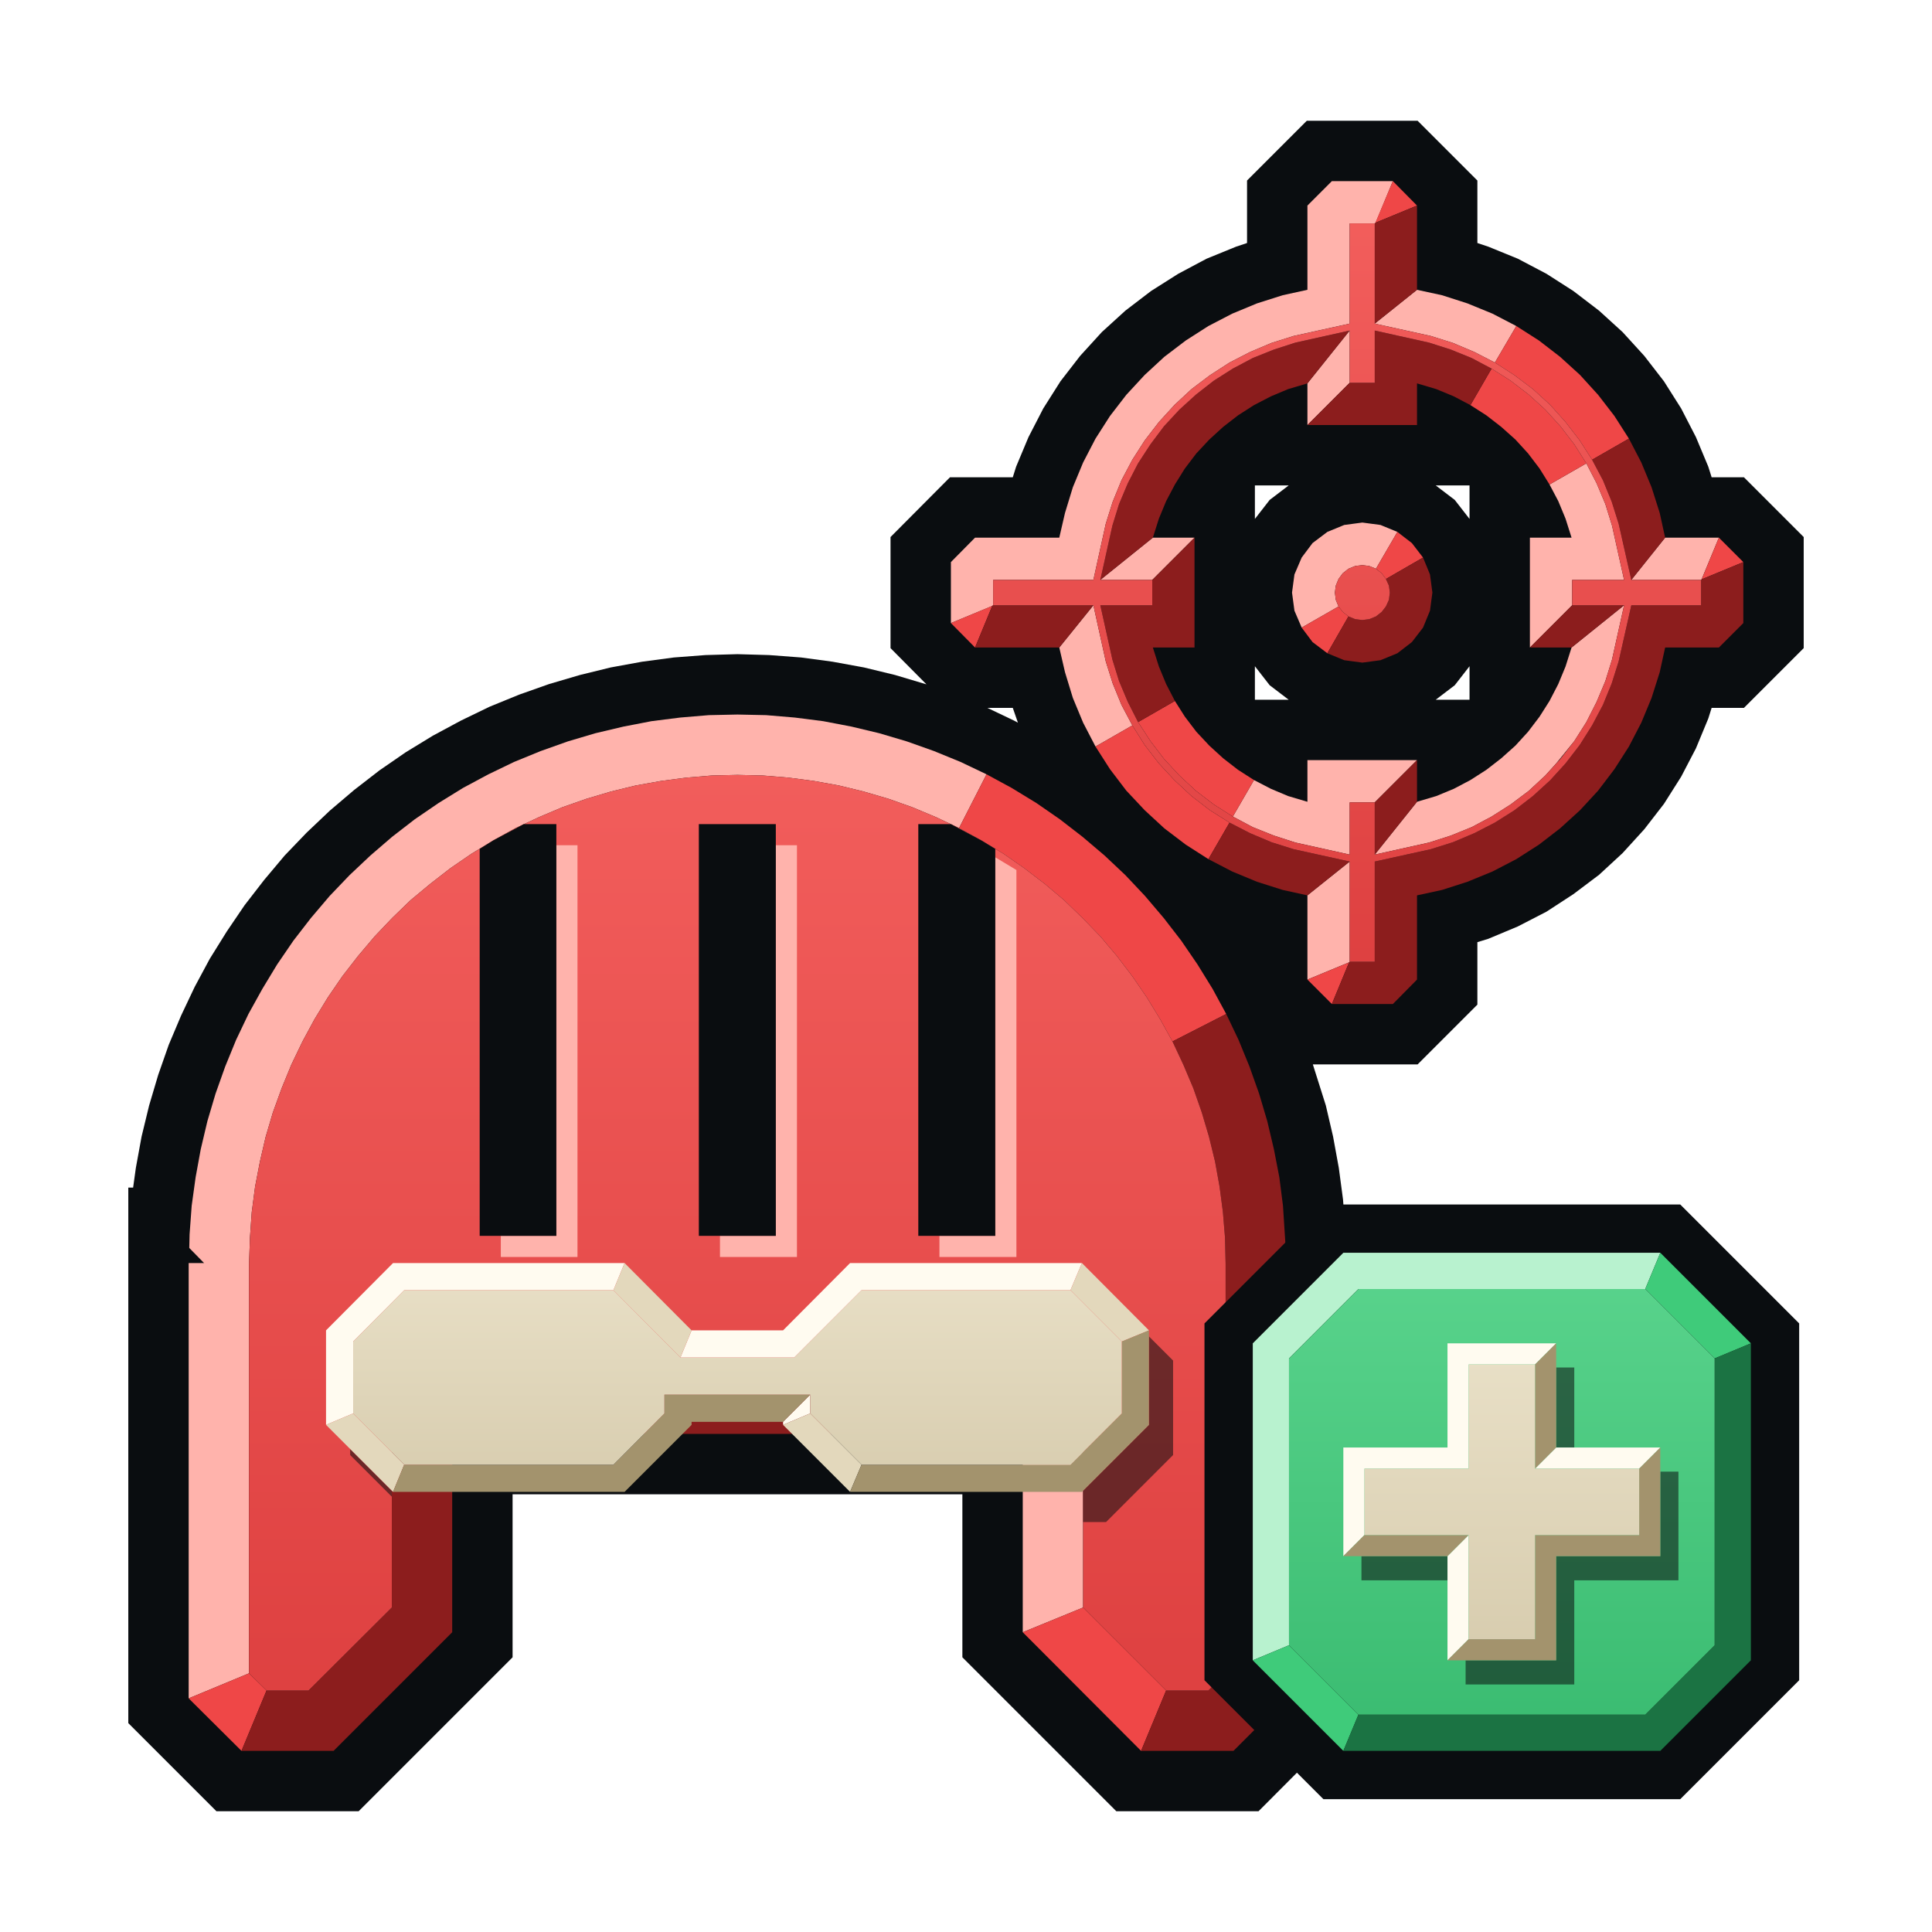
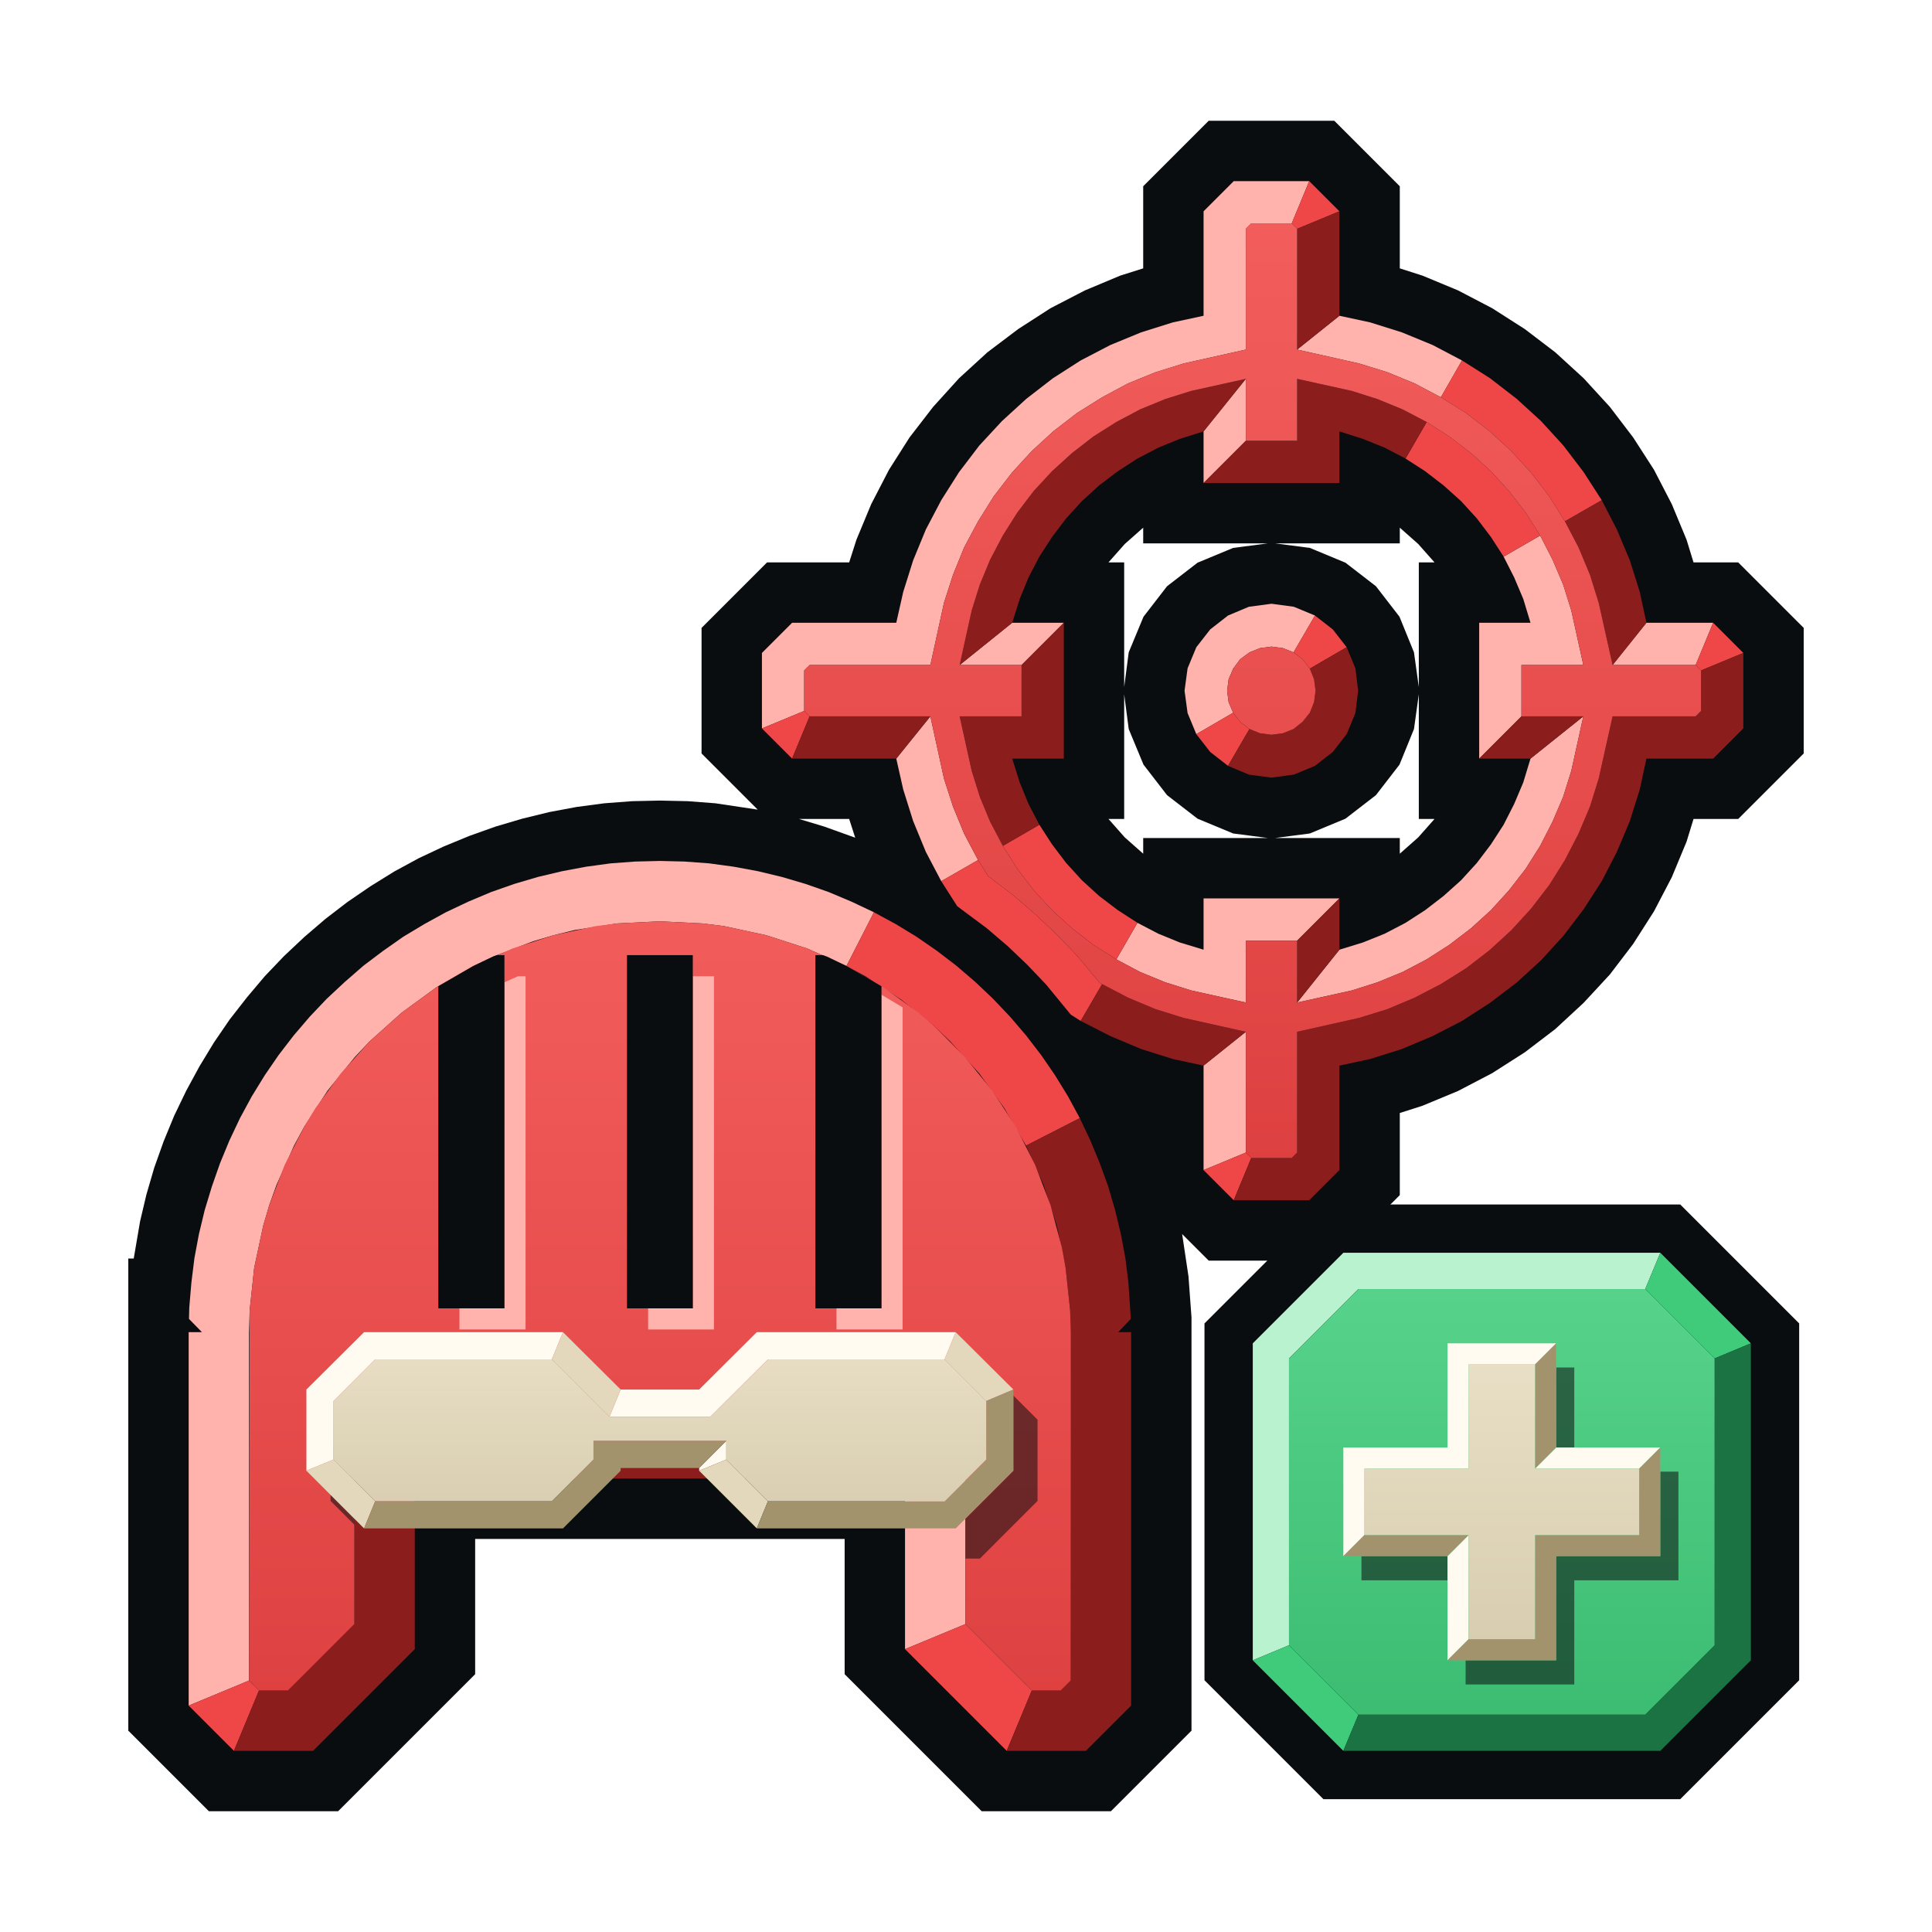
<svg xmlns="http://www.w3.org/2000/svg" viewBox="0 0 64 64" width="64" height="64">
  <defs>
-     <linearGradient id="g1" gradientUnits="userSpaceOnUse" x1="0.00" y1="6.00" x2="0.00" y2="33.26">
+     <linearGradient id="g1" gradientUnits="userSpaceOnUse" x1="0.00" y1="6.00" x2="0.00" y2="39.76">
      <stop offset="0.000" stop-color="#F35F5D" />
      <stop offset="1.000" stop-color="#DD3F3F" />
    </linearGradient>
-     <linearGradient id="g2" gradientUnits="userSpaceOnUse" x1="0.00" y1="23.67" x2="0.00" y2="58.00">
+     <linearGradient id="g2" gradientUnits="userSpaceOnUse" x1="0.00" y1="28.52" x2="0.00" y2="58.00">
      <stop offset="0.000" stop-color="#F35F5D" />
      <stop offset="1.000" stop-color="#DD3F3F" />
    </linearGradient>
-     <linearGradient id="g3" gradientUnits="userSpaceOnUse" x1="0.00" y1="41.84" x2="0.00" y2="49.42">
+     <linearGradient id="g3" gradientUnits="userSpaceOnUse" x1="0.00" y1="44.13" x2="0.00" y2="50.63">
      <stop offset="0.000" stop-color="#E9E0C7" />
      <stop offset="1.000" stop-color="#D7CCAE" />
    </linearGradient>
    <linearGradient id="g4" gradientUnits="userSpaceOnUse" x1="0.00" y1="41.50" x2="0.00" y2="58.00">
      <stop offset="0.000" stop-color="#5AD48D" />
      <stop offset="1.000" stop-color="#39BB70" />
    </linearGradient>
    <linearGradient id="g5" gradientUnits="userSpaceOnUse" x1="0.00" y1="44.50" x2="0.00" y2="55.00">
      <stop offset="0.000" stop-color="#E9E0C7" />
      <stop offset="1.000" stop-color="#D7CCAE" />
    </linearGradient>
  </defs>
-   <path fill="#0A0D10" fill-rule="evenodd" d="M4.41 39.34L4.25 39.34L4.25 57.08L7.17 60L11.88 60L16.98 54.9L16.98 49.5L31.88 49.5L31.88 54.9L36.98 60L41.69 60L44.6 57.08L44.6 41.28L44.49 39.74L44.35 38.69L44.16 37.65L43.92 36.62L43.49 35.26L46.96 35.26L48.94 33.28L48.94 31.21L49.3 31.1L50.28 30.69L51.23 30.2L52.12 29.62L52.97 28.98L53.75 28.26L54.47 27.47L55.12 26.63L55.69 25.73L56.18 24.79L56.59 23.8L56.7 23.45L57.77 23.45L59.75 21.47L59.75 17.79L57.77 15.81L56.7 15.81L56.59 15.46L56.18 14.48L55.69 13.53L55.12 12.63L54.47 11.79L53.75 11L52.97 10.29L52.12 9.64L51.23 9.07L50.28 8.57L49.3 8.17L48.94 8.05L48.94 5.98L46.96 4L43.29 4L41.31 5.98L41.31 8.05L40.95 8.17L39.97 8.57L39.03 9.07L38.13 9.64L37.28 10.29L36.5 11L35.78 11.79L35.13 12.63L34.56 13.53L34.07 14.48L33.66 15.46L33.55 15.81L31.47 15.81L29.5 17.79L29.5 21.47L30.69 22.67L29.65 22.36L28.62 22.11L27.58 21.92L26.54 21.78L25.48 21.7L24.43 21.67L23.37 21.7L22.32 21.78L21.27 21.92L20.23 22.11L19.21 22.36L18.19 22.66L17.2 23.01L16.22 23.41L15.27 23.87L14.34 24.37L13.44 24.92L12.57 25.52L11.73 26.17L10.93 26.85L10.16 27.58L9.43 28.34L8.75 29.15L8.1 29.99L7.51 30.86L6.95 31.76L6.45 32.69L6 33.64L5.59 34.61L5.24 35.61L4.94 36.62L4.69 37.65L4.5 38.69ZM33.72 23.94L33.59 23.87L32.71 23.45L33.55 23.45ZM41.57 16.08L42.69 16.08L42.06 16.56L41.57 17.19ZM47.56 16.08L48.68 16.08L48.68 17.19L48.19 16.56ZM48.68 22.07L48.68 23.18L47.56 23.18L48.19 22.7ZM42.69 23.18L41.57 23.18L41.57 22.07L42.06 22.7Z" />
-   <path fill="#FFB3AC" fill-rule="evenodd" d="M37.92 12.42L37.31 13.08L36.77 13.78L36.29 14.53L35.88 15.32L35.54 16.14L35.28 16.99L35.09 17.81L32.3 17.81L31.5 18.62L31.5 20.64L32.9 20.06L32.9 19.21L36.22 19.21L36.63 17.35L36.86 16.62L37.15 15.91L37.51 15.23L37.92 14.59L38.39 13.98L38.91 13.41L39.47 12.89L40.08 12.43L40.73 12.01L41.41 11.66L42.12 11.36L42.85 11.13L44.71 10.72L44.71 7.4L45.56 7.4L46.14 6L44.12 6L43.31 6.81L43.31 9.6L42.49 9.78L41.64 10.05L40.82 10.39L40.03 10.8L39.28 11.28L38.57 11.82ZM38.19 17.81L36.45 19.21L38.17 19.21L39.57 17.81ZM37.15 23.35L36.86 22.64L36.63 21.91L36.22 20.05L35.09 21.45L35.28 22.27L35.54 23.12L35.88 23.94L36.29 24.73L37.51 24.03ZM40.84 27.05L41.5 27.4L42.2 27.68L42.91 27.91L44.71 28.31L44.71 26.58L45.54 26.58L46.94 25.18L43.31 25.18L43.31 26.56L42.67 26.37L42.1 26.13L41.54 25.84ZM48.13 11.36L48.84 11.66L49.52 12.01L50.23 10.8L49.44 10.39L48.61 10.05L47.77 9.78L46.94 9.6L45.54 10.72L47.4 11.13ZM43.31 14.08L44.71 12.68L44.71 10.95L43.31 12.7ZM44.89 18.75L45.13 18.72L45.36 18.75L45.58 18.84L46.29 17.62L45.73 17.39L45.13 17.31L44.53 17.39L43.97 17.62L43.48 17.99L43.12 18.47L42.88 19.03L42.8 19.63L42.88 20.23L43.12 20.79L44.34 20.09L44.25 19.87L44.22 19.63L44.25 19.4L44.34 19.18L44.48 18.99L44.67 18.84ZM50.04 26.65L50.64 26.2L51.19 25.69L51.55 25.29L52.15 24.55L52.55 23.92L52.89 23.25L53.18 22.56L53.4 21.85L53.8 20.05L52.06 21.45L51.86 22.08L51.62 22.66L51.33 23.22L51 23.74L50.62 24.24L50.2 24.7L49.73 25.12L49.24 25.5L48.71 25.84L48.16 26.13L47.58 26.37L46.94 26.56L45.54 28.31L47.34 27.91L48.06 27.68L48.75 27.4L49.41 27.05ZM43.31 32.45L44.71 31.87L44.71 28.54L43.31 29.66ZM51.62 16.6L51.86 17.18L52.06 17.81L50.68 17.81L50.68 21.45L52.08 20.05L52.08 19.21L53.8 19.21L53.4 17.41L53.18 16.7L52.89 16.01L52.55 15.35L51.33 16.05ZM55.16 17.81L54.04 19.21L56.36 19.21L56.94 17.81Z" />
-   <path fill="#EF4747" fill-rule="evenodd" d="M44.48 20.27L44.34 20.09L43.12 20.79L43.48 21.27L43.97 21.64L44.67 20.42ZM32.87 20.07L31.5 20.64L32.3 21.45ZM40.84 27.05L41.54 25.84L41.01 25.5L40.52 25.12L40.06 24.7L39.63 24.24L39.25 23.74L38.92 23.22L37.7 23.92L38.11 24.55L38.56 25.14L39.07 25.69L39.62 26.2L40.21 26.65ZM38.57 27.44L39.28 27.98L40.03 28.46L40.73 27.25L40.08 26.84L39.47 26.37L38.91 25.85L38.39 25.29L37.92 24.68L37.51 24.03L36.29 24.73L36.77 25.48L37.31 26.19L37.92 26.84ZM44.69 31.88L43.31 32.45L44.12 33.26ZM46.94 6.81L46.14 6L45.56 7.38ZM53.96 14.53L53.48 13.78L52.94 13.08L52.34 12.42L51.68 11.82L50.98 11.28L50.23 10.8L49.52 12.01L50.17 12.43L50.78 12.89L51.35 13.41L51.86 13.98L52.33 14.59L52.74 15.23ZM50.62 15.02L51 15.52L51.33 16.05L52.55 15.35L52.15 14.72L51.69 14.12L51.19 13.57L50.64 13.07L50.04 12.61L49.41 12.21L48.71 13.42L49.24 13.76L49.73 14.14L50.2 14.56ZM45.58 18.84L45.77 18.99L45.91 19.18L47.14 18.47L46.77 17.99L46.29 17.62ZM57.75 18.62L56.94 17.81L56.37 19.19Z" />
-   <path fill="#8C1D1D" fill-rule="evenodd" d="M39.07 13.57L38.56 14.12L38.11 14.72L37.7 15.35L37.36 16.01L37.07 16.7L36.85 17.41L36.45 19.21L38.19 17.81L38.39 17.18L38.63 16.6L38.92 16.05L39.25 15.52L39.63 15.02L40.06 14.56L40.52 14.14L41.01 13.76L41.54 13.42L42.1 13.13L42.67 12.89L43.31 12.7L44.71 10.95L42.91 11.35L42.2 11.58L41.5 11.86L40.84 12.21L40.21 12.61L39.62 13.07ZM38.17 19.21L38.17 20.05L36.45 20.05L36.85 21.85L37.07 22.56L37.36 23.25L37.7 23.92L38.92 23.22L38.63 22.66L38.39 22.08L38.19 21.45L39.57 21.45L39.57 17.81ZM35.09 21.45L36.22 20.05L32.88 20.05L32.3 21.45ZM44.71 28.54L42.85 28.13L42.12 27.9L41.41 27.6L40.73 27.25L40.03 28.46L40.82 28.87L41.64 29.21L42.49 29.48L43.31 29.66ZM46.94 6.81L45.54 7.39L45.54 10.72L46.94 9.6ZM44.71 12.68L43.31 14.08L46.94 14.08L46.94 12.7L47.58 12.89L48.16 13.13L48.71 13.42L49.41 12.21L48.75 11.86L48.06 11.58L47.34 11.35L45.54 10.95L45.54 12.68ZM45.58 20.42L45.36 20.51L45.13 20.54L44.89 20.51L44.67 20.42L43.97 21.64L44.53 21.87L45.13 21.95L45.73 21.87L46.29 21.64L46.77 21.27L47.14 20.79L47.37 20.23L47.45 19.63L47.37 19.03L47.14 18.47L45.91 19.18L46.01 19.4L46.04 19.63L46.01 19.87L45.91 20.09L45.77 20.27ZM46.94 25.18L45.54 26.58L45.54 28.31L46.94 26.56ZM46.14 33.26L46.94 32.45L46.94 29.66L47.77 29.48L48.61 29.21L49.44 28.87L50.23 28.46L50.98 27.98L51.68 27.44L52.34 26.84L52.94 26.19L53.48 25.48L53.96 24.73L54.37 23.94L54.71 23.12L54.98 22.27L55.16 21.45L56.94 21.45L57.75 20.64L57.75 18.62L56.35 19.2L56.35 20.05L54.04 20.05L53.62 21.91L53.39 22.64L53.1 23.35L52.74 24.03L52.33 24.68L51.86 25.29L51.35 25.85L50.78 26.37L50.17 26.84L49.52 27.25L48.84 27.6L48.13 27.9L47.4 28.13L45.54 28.54L45.54 31.86L44.7 31.86L44.12 33.26ZM54.98 16.99L54.71 16.14L54.37 15.32L53.96 14.53L52.74 15.23L53.1 15.91L53.39 16.62L53.62 17.35L54.04 19.21L55.16 17.81ZM52.06 21.45L53.8 20.05L52.08 20.05L50.68 21.45Z" />
-   <path fill="url(#g1)" fill-rule="evenodd" d="M32.9 19.21L32.9 20.05L36.22 20.05L36.63 21.91L36.86 22.64L37.15 23.35L37.51 24.03L37.92 24.68L38.39 25.29L38.91 25.85L39.47 26.37L40.08 26.84L40.73 27.25L41.41 27.6L42.12 27.9L42.85 28.13L44.71 28.54L44.71 31.86L45.54 31.86L45.54 28.54L47.4 28.13L48.13 27.9L48.84 27.6L49.52 27.25L50.17 26.84L50.78 26.37L51.35 25.85L51.86 25.29L52.33 24.68L52.74 24.03L53.1 23.35L53.39 22.64L53.62 21.91L54.04 20.05L56.35 20.05L56.35 19.21L54.04 19.21L53.62 17.35L53.39 16.62L53.1 15.91L52.74 15.23L52.33 14.59L51.86 13.98L51.35 13.41L50.78 12.89L50.17 12.43L49.52 12.01L48.84 11.66L48.13 11.36L47.4 11.13L45.54 10.72L45.54 7.4L44.71 7.4L44.71 10.72L42.85 11.13L42.12 11.36L41.41 11.66L40.73 12.01L40.08 12.43L39.47 12.89L38.91 13.41L38.39 13.98L37.92 14.59L37.51 15.23L37.15 15.91L36.86 16.62L36.63 17.35L36.22 19.21ZM38.17 19.21L36.45 19.21L36.85 17.41L37.07 16.7L37.36 16.01L37.7 15.35L38.11 14.72L38.56 14.12L39.07 13.57L39.62 13.07L40.21 12.61L40.84 12.21L41.5 11.86L42.2 11.58L42.91 11.35L44.71 10.95L44.71 12.68L45.54 12.68L45.54 10.95L47.34 11.35L48.06 11.58L48.75 11.86L49.41 12.21L50.04 12.61L50.64 13.07L51.19 13.57L51.69 14.12L52.15 14.72L52.55 15.35L52.89 16.01L53.18 16.7L53.4 17.41L53.8 19.21L52.08 19.21L52.08 20.05L53.8 20.05L53.4 21.85L53.18 22.56L52.89 23.25L52.55 23.92L52.15 24.55L51.69 25.14L51.19 25.69L50.64 26.2L50.04 26.65L49.41 27.05L48.75 27.4L48.06 27.68L47.34 27.91L45.54 28.31L45.54 26.58L44.71 26.58L44.71 28.31L42.91 27.91L42.2 27.68L41.5 27.4L40.84 27.05L40.21 26.65L39.62 26.2L39.07 25.69L38.56 25.14L38.11 24.55L37.7 23.92L37.36 23.25L37.07 22.56L36.85 21.85L36.45 20.05L38.17 20.05ZM45.77 18.99L45.58 18.84L45.36 18.75L45.13 18.72L44.89 18.75L44.67 18.84L44.48 18.99L44.34 19.18L44.25 19.4L44.22 19.63L44.25 19.87L44.34 20.09L44.48 20.27L44.67 20.42L44.89 20.51L45.13 20.54L45.36 20.51L45.58 20.42L45.77 20.27L45.91 20.09L46.01 19.87L46.04 19.63L46.01 19.4L45.91 19.18Z" />
-   <path fill="#FFB3AC" fill-rule="evenodd" d="M7.14 36.23L6.87 37.14L6.65 38.07L6.48 39L6.35 39.94L6.28 40.89L6.27 41.34L6.76 41.84L6.25 41.84L6.25 56.26L8.25 55.43L8.25 41.87L8.28 41L8.34 40.15L8.45 39.31L8.61 38.48L8.8 37.66L9.04 36.85L9.33 36.05L9.65 35.27L10.02 34.5L10.42 33.76L10.86 33.04L11.34 32.34L11.86 31.67L12.41 31.02L12.99 30.41L13.6 29.82L14.25 29.28L14.92 28.76L15.62 28.28L16.34 27.84L17.08 27.43L17.85 27.07L18.63 26.74L19.43 26.46L20.24 26.22L21.06 26.02L21.9 25.87L22.74 25.76L23.58 25.69L24.43 25.67L25.27 25.69L26.12 25.76L26.96 25.87L27.79 26.02L28.61 26.22L29.43 26.46L30.22 26.74L31.01 27.07L31.77 27.43L32.68 25.65L31.82 25.24L30.94 24.88L30.04 24.56L29.13 24.29L28.21 24.07L27.27 23.89L26.33 23.77L25.38 23.69L24.43 23.67L23.48 23.69L22.53 23.77L21.58 23.89L20.65 24.07L19.72 24.29L18.81 24.56L17.91 24.88L17.03 25.24L16.18 25.65L15.34 26.1L14.53 26.6L13.74 27.14L12.99 27.72L12.27 28.34L11.58 28.99L10.92 29.68L10.3 30.41L9.72 31.16L9.18 31.95L8.69 32.76L8.23 33.59L7.82 34.45L7.46 35.33ZM40.64 43.34L42.09 41.85L40.6 43.34ZM33.88 54.07L35.88 53.25L35.88 45.5L33.88 47.5Z" />
-   <path fill="#EF4747" fill-rule="evenodd" d="M34.61 29.28L35.25 29.82L35.86 30.41L36.45 31.02L37 31.67L37.51 32.34L37.99 33.04L38.43 33.76L38.84 34.5L40.62 33.59L40.17 32.76L39.67 31.95L39.13 31.16L38.55 30.41L37.93 29.68L37.28 28.99L36.59 28.34L35.86 27.72L35.11 27.14L34.33 26.6L33.51 26.1L32.68 25.65L31.77 27.43L32.51 27.84L33.24 28.28L33.93 28.76ZM33.88 54.07L37.8 58L38.63 56L35.88 53.25ZM6.25 56.26L8 58L8.83 56L8.25 55.43Z" />
-   <path fill="#8C1D1D" fill-rule="evenodd" d="M40.05 37.66L40.25 38.48L40.4 39.31L40.51 40.15L40.58 41L40.6 41.87L40.6 55.43L40.03 56L38.63 56L37.8 58L40.86 58L42.6 56.26L42.6 41.84L42.1 41.84L42.59 41.34L42.5 39.94L42.38 39L42.2 38.07L41.98 37.14L41.71 36.23L41.39 35.33L41.03 34.45L40.62 33.59L38.84 34.5L39.2 35.27L39.53 36.05L39.81 36.85ZM8.83 56L8 58L11.05 58L14.98 54.07L14.98 47.5L33.88 47.5L35.88 45.5L12.98 45.5L12.98 53.25L10.22 56Z" />
-   <path fill="url(#g2)" fill-rule="evenodd" d="M40.4 39.31L40.25 38.48L40.05 37.66L39.81 36.85L39.53 36.05L39.2 35.27L38.84 34.5L38.43 33.76L37.99 33.04L37.51 32.34L37 31.67L36.45 31.02L35.86 30.41L35.25 29.82L34.61 29.28L33.93 28.76L33.24 28.28L32.51 27.84L31.77 27.43L31.01 27.07L30.22 26.74L29.43 26.46L28.61 26.22L27.79 26.02L26.96 25.87L26.12 25.76L25.27 25.69L24.43 25.67L23.58 25.69L22.74 25.76L21.9 25.87L21.06 26.02L20.24 26.22L19.43 26.46L18.63 26.74L17.85 27.07L17.08 27.43L16.34 27.84L15.62 28.28L14.92 28.76L14.25 29.28L13.6 29.82L12.99 30.41L12.41 31.02L11.86 31.67L11.34 32.34L10.86 33.04L10.42 33.76L10.02 34.5L9.65 35.27L9.33 36.05L9.04 36.85L8.8 37.66L8.61 38.48L8.45 39.31L8.34 40.15L8.28 41L8.25 41.87L8.25 55.43L8.83 56L10.22 56L12.98 53.25L12.98 45.5L35.88 45.5L35.88 53.25L38.63 56L40.03 56L40.6 55.43L40.6 41.87L40.58 41L40.51 40.15Z" />
-   <path fill="#FFB3AC" fill-rule="evenodd" d="M19.13 28L18.43 28L18.43 40.94L16.59 40.94L16.59 41.64L19.13 41.64ZM25.7 28L25.7 40.94L23.85 40.94L23.85 41.64L26.4 41.64L26.4 28ZM33.67 28.82L32.97 28.4L32.97 40.94L31.12 40.94L31.12 41.64L33.67 41.64Z" />
-   <path fill="#0A0D10" fill-rule="evenodd" d="M15.89 40.94L18.43 40.94L18.43 27.3L17.35 27.3L16.34 27.84L15.89 28.12ZM25.7 40.94L25.7 27.3L23.15 27.3L23.15 40.94ZM32.97 40.94L32.97 28.12L32.51 27.84L31.5 27.3L30.42 27.3L30.42 40.94Z" />
-   <path fill="#0A0D10" fill-opacity="0.550" fill-rule="evenodd" d="M38.86 48.2L38.86 45.07L38.06 44.27L38.06 47.2L35.88 49.38L35.88 50.42L36.64 50.42ZM11.6 48.2L12.98 49.58L12.98 49.38L11.6 48Z" />
-   <path fill="#FFFBF0" fill-rule="evenodd" d="M10.8 44.07L10.8 47.2L11.7 46.82L11.7 44.44L13.39 42.74L20.32 42.74L20.69 41.84L13.02 41.84ZM25.94 44.07L22.91 44.07L22.54 44.97L26.31 44.97L28.54 42.74L35.46 42.74L35.84 41.84L28.16 41.84ZM26.84 46.82L26.84 46.2L25.94 47.1L25.94 47.2Z" />
-   <path fill="#E3D8BC" fill-rule="evenodd" d="M35.84 41.84L35.46 42.74L37.16 44.44L38.06 44.07ZM20.69 41.84L20.32 42.74L22.54 44.97L22.91 44.07ZM13.02 49.42L13.39 48.52L11.7 46.82L10.8 47.2ZM28.16 49.42L28.54 48.52L26.84 46.82L25.94 47.2Z" />
-   <path fill="#A3936D" fill-rule="evenodd" d="M35.46 48.52L28.54 48.52L28.16 49.42L35.84 49.42L38.06 47.2L38.06 44.07L37.16 44.44L37.16 46.82ZM20.32 48.52L13.39 48.52L13.02 49.42L20.69 49.42L22.91 47.2L22.91 47.1L25.94 47.1L26.84 46.2L22.01 46.2L22.01 46.82Z" />
-   <path fill="url(#g3)" fill-rule="evenodd" d="M22.01 46.82L22.01 46.2L26.84 46.2L26.84 46.82L28.54 48.52L35.46 48.52L37.16 46.82L37.16 44.44L35.46 42.74L28.54 42.74L26.31 44.97L22.54 44.97L20.32 42.74L13.39 42.74L11.7 44.44L11.7 46.82L13.39 48.52L20.32 48.52Z" />
+   <path fill="#0A0D10" fill-rule="evenodd" d="M4.43 41.69L4.25 41.69L4.25 57.33L6.92 60L11.2 60L15.74 55.46L15.74 50.98L27.98 50.98L27.98 55.46L32.52 60L36.8 60L39.47 57.33L39.47 43.64L39.37 42.28L39.16 40.88L40.04 41.76L44.2 41.76L46.37 39.59L46.37 36.87L47.12 36.63L48.3 36.14L49.43 35.55L50.51 34.86L51.52 34.09L52.46 33.22L53.33 32.28L54.1 31.27L54.79 30.19L55.38 29.06L55.87 27.88L56.1 27.13L57.58 27.13L59.75 24.96L59.75 20.8L57.58 18.63L56.1 18.63L55.87 17.88L55.38 16.7L54.79 15.56L54.1 14.49L53.33 13.48L52.46 12.53L51.52 11.67L50.51 10.9L49.43 10.21L48.3 9.62L47.12 9.13L46.37 8.89L46.37 6.17L44.2 4L40.04 4L37.87 6.17L37.87 8.89L37.11 9.13L35.94 9.62L34.8 10.21L33.73 10.9L32.71 11.67L31.77 12.53L30.91 13.48L30.13 14.49L29.45 15.56L28.86 16.7L28.37 17.88L28.13 18.63L25.41 18.63L23.24 20.8L23.24 24.96L25.1 26.82L23.7 26.61L22.78 26.54L21.86 26.52L20.94 26.54L20.02 26.61L19.11 26.73L18.2 26.9L17.3 27.12L16.42 27.38L15.55 27.69L14.7 28.04L13.87 28.43L13.06 28.87L12.27 29.36L11.51 29.88L10.78 30.44L10.08 31.04L9.41 31.67L8.77 32.34L8.18 33.04L7.61 33.77L7.09 34.53L6.61 35.32L6.17 36.13L5.77 36.96L5.42 37.81L5.11 38.68L4.85 39.57L4.64 40.46ZM28.33 27.75L27.3 27.38L26.47 27.13L28.13 27.13ZM36.72 18.63L37.26 18.02L37.87 17.48L37.87 18L42 18L40.85 18.15L39.67 18.64L38.66 19.42L37.88 20.43L37.39 21.61L37.24 22.76L37.24 18.63ZM42.24 18L46.37 18L46.37 17.48L46.98 18.02L47.52 18.63L47 18.63L47 22.76L46.84 21.61L46.36 20.43L45.58 19.42L44.57 18.64L43.39 18.15ZM47 23L47 27.13L47.52 27.13L46.98 27.74L46.37 28.28L46.37 27.76L42.24 27.76L43.39 27.61L44.57 27.12L45.58 26.34L46.36 25.33L46.84 24.15ZM42 27.76L37.87 27.76L37.87 28.28L37.26 27.74L36.72 27.13L37.24 27.13L37.24 23L37.39 24.15L37.88 25.33L38.66 26.34L39.67 27.12L40.85 27.61Z" />
+   <path fill="#FFB3AC" fill-rule="evenodd" d="M33.19 13.95L32.44 14.76L31.77 15.64L31.18 16.57L30.67 17.54L30.25 18.56L29.92 19.61L29.69 20.63L26.24 20.63L25.24 21.63L25.24 24.13L26.64 23.55L26.64 22.21L26.82 22.03L30.82 22.03L31.27 19.97L31.57 19.04L31.94 18.13L32.4 17.27L32.92 16.44L33.52 15.66L34.18 14.94L34.9 14.28L35.68 13.68L36.51 13.16L37.37 12.7L38.28 12.33L39.21 12.04L41.27 11.58L41.27 7.58L41.45 7.4L42.79 7.4L43.37 6L40.87 6L39.87 7L39.87 10.46L38.85 10.68L37.8 11.01L36.78 11.43L35.8 11.94L34.88 12.53L34 13.21ZM33.53 20.63L31.79 22.03L33.84 22.03L35.24 20.63ZM31.94 27.62L31.57 26.72L31.27 25.79L30.82 23.73L29.69 25.13L29.92 26.15L30.25 27.2L30.67 28.22L31.18 29.19L32.4 28.49ZM36.98 31.78L37.77 32.2L38.6 32.54L39.46 32.81L41.27 33.21L41.27 31.16L42.97 31.16L44.37 29.76L39.87 29.76L39.87 31.46L39.08 31.22L38.37 30.93L37.68 30.57ZM46.86 12.7L47.73 13.16L48.43 11.94L47.46 11.43L46.44 11.01L45.39 10.68L44.37 10.46L42.97 11.58L45.02 12.04L45.96 12.33ZM39.87 16L41.27 14.6L41.27 12.55L39.87 14.29ZM42.12 21.42L42.5 21.47L42.85 21.61L43.56 20.39L42.86 20.1L42.12 20L41.37 20.1L40.68 20.39L40.09 20.85L39.63 21.44L39.34 22.14L39.24 22.88L39.34 23.62L39.63 24.32L40.85 23.61L40.7 23.26L40.65 22.88L40.7 22.5L40.85 22.15L41.08 21.84L41.39 21.61L41.74 21.47ZM46.46 32.2L47.26 31.78L48.01 31.3L48.73 30.75L49.39 30.15L49.99 29.49L50.54 28.78L51.02 28.02L51.43 27.22L51.78 26.4L52.05 25.54L52.45 23.73L50.7 25.13L50.46 25.92L50.16 26.63L49.81 27.32L49.39 27.97L48.92 28.59L48.4 29.16L47.82 29.68L47.21 30.15L46.56 30.57L45.87 30.93L45.15 31.22L44.37 31.46L42.97 33.21L44.78 32.81L45.63 32.54ZM39.87 38.76L41.27 38.18L41.27 34.18L39.87 35.3ZM50.16 19.13L50.46 19.84L50.7 20.63L49 20.63L49 25.13L50.4 23.73L50.4 22.03L52.45 22.03L52.05 20.22L51.78 19.36L51.43 18.54L51.02 17.74L49.81 18.44ZM54.54 20.63L53.42 22.03L56.17 22.03L56.75 20.63Z" />
+   <path fill="#EF4747" fill-rule="evenodd" d="M40.09 24.91L40.68 25.37L41.39 24.15L41.08 23.91L40.85 23.61L39.63 24.32ZM25.24 24.13L26.24 25.13L26.82 23.73L26.64 23.55ZM36.22 31.3L36.98 31.78L37.68 30.57L37.03 30.15L36.41 29.68L35.84 29.16L35.32 28.59L34.85 27.97L34.43 27.32L33.22 28.02L33.7 28.78L34.24 29.49L34.85 30.15L35.51 30.75ZM33.38 31.34L34.03 31.96L34.65 32.61L35.47 33.61L35.8 33.82L36.51 32.6L36.43 32.56L35.69 31.67L35.02 30.97L34.31 30.3L33.57 29.66L32.73 29.02L32.4 28.49L31.18 29.19L31.71 30.02L32.69 30.75ZM39.87 38.76L40.87 39.76L41.45 38.36L41.27 38.18ZM44.37 7L43.37 6L42.79 7.4L42.97 7.58ZM51.32 16.44L51.84 17.27L53.06 16.57L52.46 15.64L51.79 14.76L51.05 13.95L50.24 13.21L49.36 12.53L48.43 11.94L47.73 13.16L48.56 13.68L49.34 14.28L50.06 14.94L50.72 15.66ZM48.92 17.17L49.39 17.79L49.81 18.44L51.02 17.74L50.54 16.98L49.99 16.27L49.39 15.61L48.73 15.01L48.01 14.46L47.26 13.98L46.56 15.19L47.21 15.61L47.82 16.08L48.4 16.6ZM42.85 21.61L43.15 21.84L43.39 22.15L44.61 21.44L44.15 20.85L43.56 20.39ZM57.75 21.63L56.75 20.63L56.17 22.03L56.35 22.21Z" />
+   <path fill="#8C1D1D" fill-rule="evenodd" d="M34.85 15.61L34.24 16.27L33.7 16.98L33.22 17.74L32.8 18.54L32.46 19.36L32.19 20.22L31.79 22.03L33.53 20.63L33.78 19.84L34.07 19.13L34.43 18.44L34.85 17.79L35.32 17.17L35.84 16.6L36.41 16.08L37.03 15.61L37.68 15.19L38.37 14.83L39.08 14.54L39.87 14.29L41.27 12.55L39.46 12.95L38.6 13.22L37.77 13.56L36.98 13.98L36.22 14.46L35.51 15.01ZM33.84 22.03L33.84 23.73L31.79 23.73L32.19 25.54L32.46 26.4L32.8 27.22L33.22 28.02L34.43 27.32L34.07 26.63L33.78 25.92L33.53 25.13L35.24 25.13L35.24 20.63ZM29.69 25.13L30.82 23.73L26.82 23.73L26.24 25.13ZM41.27 34.18L39.21 33.72L38.28 33.43L37.37 33.05L36.51 32.6L35.8 33.82L36.78 34.32L37.8 34.75L38.85 35.08L39.87 35.3ZM44.37 7L42.97 7.58L42.97 11.58L44.37 10.46ZM41.27 14.6L39.87 16L44.37 16L44.37 14.29L45.15 14.54L45.87 14.83L46.56 15.19L47.26 13.98L46.46 13.56L45.63 13.22L44.78 12.95L42.97 12.55L42.97 14.6ZM42.85 24.15L42.5 24.29L42.12 24.34L41.74 24.29L41.39 24.15L40.68 25.37L41.37 25.66L42.12 25.76L42.86 25.66L43.56 25.37L44.15 24.91L44.61 24.32L44.9 23.62L44.99 22.88L44.9 22.14L44.61 21.44L43.39 22.15L43.53 22.5L43.58 22.88L43.53 23.26L43.39 23.61L43.15 23.91ZM44.37 29.76L42.97 31.16L42.97 33.21L44.37 31.46ZM40.87 39.76L43.37 39.76L44.37 38.76L44.37 35.3L45.39 35.08L46.44 34.75L47.46 34.32L48.43 33.82L49.36 33.22L50.24 32.55L51.05 31.81L51.79 31L52.46 30.12L53.06 29.19L53.56 28.22L53.99 27.2L54.32 26.15L54.54 25.13L56.75 25.13L57.75 24.13L57.75 21.63L56.35 22.21L56.35 23.55L56.17 23.73L53.42 23.73L52.96 25.79L52.67 26.72L52.29 27.62L51.84 28.49L51.32 29.32L50.72 30.1L50.06 30.82L49.34 31.48L48.56 32.08L47.73 32.6L46.86 33.05L45.96 33.43L45.02 33.72L42.97 34.18L42.97 38.18L42.79 38.36L41.45 38.36ZM54.32 19.61L53.99 18.56L53.56 17.54L53.06 16.57L51.84 17.27L52.29 18.13L52.67 19.04L52.96 19.97L53.42 22.03L54.54 20.63ZM50.7 25.13L52.45 23.73L50.4 23.73L49 25.13Z" />
+   <path fill="url(#g1)" fill-rule="evenodd" d="M41.45 7.4L41.27 7.58L41.27 11.58L39.21 12.04L38.28 12.33L37.37 12.7L36.51 13.16L35.68 13.68L34.9 14.28L34.18 14.94L33.52 15.66L32.92 16.44L32.4 17.27L31.94 18.13L31.57 19.04L31.27 19.97L30.82 22.03L26.82 22.03L26.64 22.21L26.64 23.55L26.82 23.73L30.82 23.73L31.27 25.79L31.57 26.72L31.94 27.62L32.4 28.49L32.73 29.02L33.57 29.66L34.31 30.3L35.02 30.97L35.69 31.67L36.43 32.56L36.51 32.6L37.37 33.05L38.28 33.43L39.21 33.72L41.27 34.18L41.27 38.18L41.45 38.36L42.79 38.36L42.97 38.18L42.97 34.18L45.02 33.72L45.96 33.43L46.86 33.05L47.73 32.6L48.56 32.08L49.34 31.48L50.06 30.82L50.72 30.1L51.32 29.32L51.84 28.49L52.29 27.62L52.67 26.72L52.96 25.79L53.42 23.73L56.17 23.73L56.35 23.55L56.35 22.21L56.17 22.03L53.42 22.03L52.96 19.97L52.67 19.04L52.29 18.13L51.84 17.27L51.32 16.44L50.72 15.66L50.06 14.94L49.34 14.28L48.56 13.68L47.73 13.16L46.86 12.7L45.96 12.33L45.02 12.04L42.97 11.58L42.97 7.58L42.79 7.4ZM45.63 13.22L46.46 13.56L47.26 13.98L48.01 14.46L48.73 15.01L49.39 15.61L49.99 16.27L50.54 16.98L51.02 17.74L51.43 18.54L51.78 19.36L52.05 20.22L52.45 22.03L50.4 22.03L50.4 23.73L52.45 23.73L52.05 25.54L51.78 26.4L51.43 27.22L51.02 28.02L50.54 28.78L49.99 29.49L49.39 30.15L48.73 30.75L48.01 31.3L47.26 31.78L46.46 32.2L45.63 32.54L44.78 32.81L42.97 33.21L42.97 31.16L41.27 31.16L41.27 33.21L39.46 32.81L38.6 32.54L37.77 32.2L36.98 31.78L36.22 31.3L35.51 30.75L34.85 30.15L34.24 29.49L33.7 28.78L33.22 28.02L32.8 27.22L32.46 26.4L32.19 25.54L31.79 23.73L33.84 23.73L33.84 22.03L31.79 22.03L32.19 20.22L32.46 19.36L32.8 18.54L33.22 17.74L33.7 16.98L34.24 16.27L34.85 15.61L35.51 15.01L36.22 14.46L36.98 13.98L37.77 13.56L38.6 13.22L39.46 12.95L41.27 12.55L41.27 14.6L42.97 14.6L42.97 12.55L44.78 12.95ZM43.15 21.84L42.85 21.61L42.5 21.47L42.12 21.42L41.74 21.47L41.39 21.61L41.08 21.84L40.85 22.15L40.7 22.5L40.65 22.88L40.7 23.26L40.85 23.61L41.08 23.91L41.39 24.15L41.74 24.29L42.12 24.34L42.5 24.29L42.85 24.15L43.15 23.91L43.39 23.61L43.53 23.26L43.58 22.88L43.53 22.5L43.39 22.15Z" />
+   <path fill="#FFB3AC" fill-rule="evenodd" d="M7.02 39.3L6.78 40.09L6.59 40.88L6.44 41.68L6.34 42.49L6.27 43.31L6.26 43.69L6.69 44.13L6.25 44.13L6.25 56.5L8.25 55.67L8.25 44.15L8.27 43.41L8.42 42L8.72 40.6L8.92 39.92L9.16 39.25L9.74 37.95L10.08 37.32L10.85 36.13L11.75 35.02L12.24 34.5L13.3 33.55L14.45 32.71L15.68 32L16.33 31.69L17.66 31.18L18.34 30.98L19.03 30.81L20.44 30.59L21.86 30.52L23.28 30.59L23.99 30.68L25.38 30.98L26.74 31.42L28.04 32L28.95 30.22L28.21 29.87L27.45 29.55L26.68 29.28L25.9 29.05L25.11 28.86L24.3 28.71L23.49 28.6L22.68 28.54L21.86 28.52L21.04 28.54L20.23 28.6L19.42 28.71L18.62 28.86L17.82 29.05L17.04 29.28L16.27 29.55L15.51 29.87L14.77 30.22L14.06 30.61L13.36 31.03L12.69 31.5L12.04 31.99L11.42 32.53L10.82 33.09L10.26 33.68L9.73 34.3L9.23 34.95L8.77 35.62L8.34 36.32L7.95 37.04L7.6 37.78L7.29 38.53ZM35.51 45.69L37.03 44.13L35.47 45.69ZM29.98 54.63L31.98 53.8L31.98 46.98L29.98 48.98Z" />
+   <path fill="#EF4747" fill-rule="evenodd" d="M29.86 33.12L30.97 34.01L31.48 34.5L32.44 35.56L33.27 36.71L33.99 37.95L35.77 37.04L35.38 36.32L34.95 35.62L34.49 34.95L33.99 34.3L33.46 33.68L32.9 33.09L32.31 32.53L31.68 31.99L31.04 31.5L30.36 31.03L29.67 30.61L28.95 30.22L28.04 32L28.67 32.34ZM8.25 55.67L6.25 56.5L7.75 58L8.58 56ZM31.98 53.8L29.98 54.63L33.35 58L34.18 56Z" />
+   <path fill="#8C1D1D" fill-rule="evenodd" d="M35.01 40.6L35.3 42L35.45 43.41L35.47 55.67L35.14 56L34.18 56L33.35 58L35.97 58L37.47 56.5L37.47 44.13L37.04 44.13L37.46 43.69L37.38 42.49L37.28 41.68L37.13 40.88L36.94 40.09L36.71 39.3L36.43 38.53L36.12 37.78L35.77 37.04L33.99 37.95L34.57 39.25ZM8.58 56L7.75 58L10.37 58L13.74 54.63L13.74 48.98L29.98 48.98L31.98 46.98L11.74 46.98L11.74 53.8L9.54 56Z" />
+   <path fill="url(#g2)" fill-rule="evenodd" d="M35.3 42L35.17 41.3L34.8 39.92L34.29 38.59L33.65 37.32L32.87 36.13L31.97 35.02L30.97 34.01L30.43 33.55L29.27 32.71L28.04 32L26.74 31.42L25.38 30.98L23.99 30.68L23.28 30.59L21.86 30.52L20.44 30.59L19.73 30.68L18.34 30.98L16.98 31.42L15.68 32L14.45 32.71L13.3 33.55L12.24 34.5L11.29 35.56L10.45 36.71L10.08 37.32L9.43 38.59L8.92 39.92L8.72 40.6L8.42 42L8.27 43.41L8.25 55.67L8.58 56L9.54 56L11.74 53.8L11.74 46.98L31.98 46.98L31.98 53.8L34.18 56L35.14 56L35.47 55.67L35.47 44.15L35.45 43.41Z" />
+   <path fill="#FFB3AC" fill-rule="evenodd" d="M17.41 32.34L17.16 32.34L16.71 32.54L16.71 43.34L15.22 43.34L15.22 44.04L17.41 44.04ZM22.95 32.34L22.95 43.34L21.47 43.34L21.47 44.04L23.65 44.04L23.65 32.34ZM29.9 33.37L29.2 32.95L29.2 43.34L27.71 43.34L27.71 44.04L29.9 44.04Z" />
+   <path fill="#0A0D10" fill-rule="evenodd" d="M14.52 43.34L16.71 43.34L16.71 31.64L16.46 31.64L16.33 31.69L15.68 32L14.52 32.67ZM22.95 43.34L22.95 31.64L20.77 31.64L20.77 43.34ZM29.2 43.34L29.2 32.67L28.04 32L27.4 31.69L27.26 31.64L27.01 31.64L27.01 43.34Z" />
+   <path fill="#0A0D10" fill-opacity="0.550" fill-rule="evenodd" d="M34.37 49.72L34.37 47.03L33.57 46.23L33.57 48.72L31.98 50.31L31.98 51.63L32.46 51.63ZM10.95 49.72L11.74 50.51L11.74 50.31L10.95 49.52Z" />
+   <path fill="#FFFBF0" fill-rule="evenodd" d="M10.15 46.03L10.15 48.72L11.05 48.35L11.05 46.41L12.43 45.03L18.28 45.03L18.65 44.13L12.06 44.13ZM23.16 46.03L20.56 46.03L20.19 46.93L23.53 46.93L25.44 45.03L31.29 45.03L31.66 44.13L25.07 44.13ZM24.06 48.35L24.06 47.73L23.16 48.63L23.16 48.72Z" />
+   <path fill="#E3D8BC" fill-rule="evenodd" d="M31.66 44.13L31.29 45.03L32.67 46.41L33.57 46.03ZM18.65 44.13L18.28 45.03L20.19 46.93L20.56 46.03ZM12.06 50.63L12.43 49.73L11.05 48.35L10.15 48.72ZM25.07 50.63L25.44 49.73L24.06 48.35L23.16 48.72Z" />
+   <path fill="#A3936D" fill-rule="evenodd" d="M31.29 49.73L25.44 49.73L25.07 50.63L31.66 50.63L33.57 48.72L33.57 46.03L32.67 46.41L32.67 48.35ZM18.28 49.73L12.43 49.73L12.06 50.63L18.65 50.63L20.56 48.72L20.56 48.63L23.16 48.63L24.06 47.73L19.66 47.73L19.66 48.35Z" />
+   <path fill="url(#g3)" fill-rule="evenodd" d="M19.66 48.35L19.66 47.73L24.06 47.73L24.06 48.35L25.44 49.73L31.29 49.73L32.67 48.35L32.67 46.41L31.29 45.03L25.44 45.03L23.53 46.93L20.19 46.93L18.28 45.03L12.43 45.03L11.05 46.41L11.05 48.35L12.43 49.73L18.28 49.73Z" />
  <path fill="#0A0D10" fill-rule="evenodd" d="M39.9 43.84L39.9 55.66L43.84 59.6L55.66 59.6L59.6 55.66L59.6 43.84L55.66 39.9L43.84 39.9Z" />
  <path fill="#B8F2CF" fill-rule="evenodd" d="M44.5 41.5L41.5 44.5L41.5 55L42.7 54.5L42.7 45L45 42.7L54.5 42.7L55 41.5Z" />
  <path fill="#3FCB7A" fill-rule="evenodd" d="M58 44.5L55 41.5L54.5 42.7L56.8 45ZM41.5 55L44.5 58L45 56.8L42.7 54.5Z" />
  <path fill="#1B7343" fill-rule="evenodd" d="M56.8 54.5L54.5 56.8L45 56.8L44.5 58L55 58L58 55L58 44.5L56.8 45Z" />
  <path fill="url(#g4)" fill-rule="evenodd" d="M42.7 45L42.7 54.5L45 56.8L54.5 56.8L56.8 54.5L56.8 45L54.5 42.7L45 42.7Z" />
  <path fill="#0A0D10" fill-opacity="0.550" fill-rule="evenodd" d="M55 48.75L55 51.55L51.55 51.55L51.55 55L48.55 55L48.55 55.8L52.15 55.8L52.15 52.35L55.6 52.35L55.6 48.75ZM52.15 45.3L51.55 45.3L51.55 47.95L52.15 47.95ZM45.1 52.35L47.95 52.35L47.95 51.55L45.1 51.55Z" />
  <path fill="#FFFBF0" fill-rule="evenodd" d="M47.95 47.95L44.5 47.95L44.5 51.55L45.2 50.85L45.2 48.65L48.65 48.65L48.65 45.2L50.85 45.2L51.55 44.5L47.95 44.5ZM51.55 47.95L50.85 48.65L54.3 48.65L55 47.95ZM48.65 54.3L48.65 50.85L47.95 51.55L47.95 55Z" />
  <path fill="#A3936D" fill-rule="evenodd" d="M51.55 44.5L50.85 45.2L50.85 48.65L51.55 47.95ZM54.3 50.85L50.85 50.85L50.85 54.3L48.65 54.3L47.95 55L51.55 55L51.55 51.55L55 51.55L55 47.95L54.3 48.65ZM48.65 50.85L45.2 50.85L44.5 51.55L47.95 51.55Z" />
  <path fill="url(#g5)" fill-rule="evenodd" d="M54.3 50.85L54.3 48.65L50.85 48.65L50.85 45.2L48.65 45.2L48.65 48.65L45.2 48.65L45.2 50.85L48.65 50.85L48.65 54.3L50.85 54.3L50.85 50.85Z" />
</svg>
